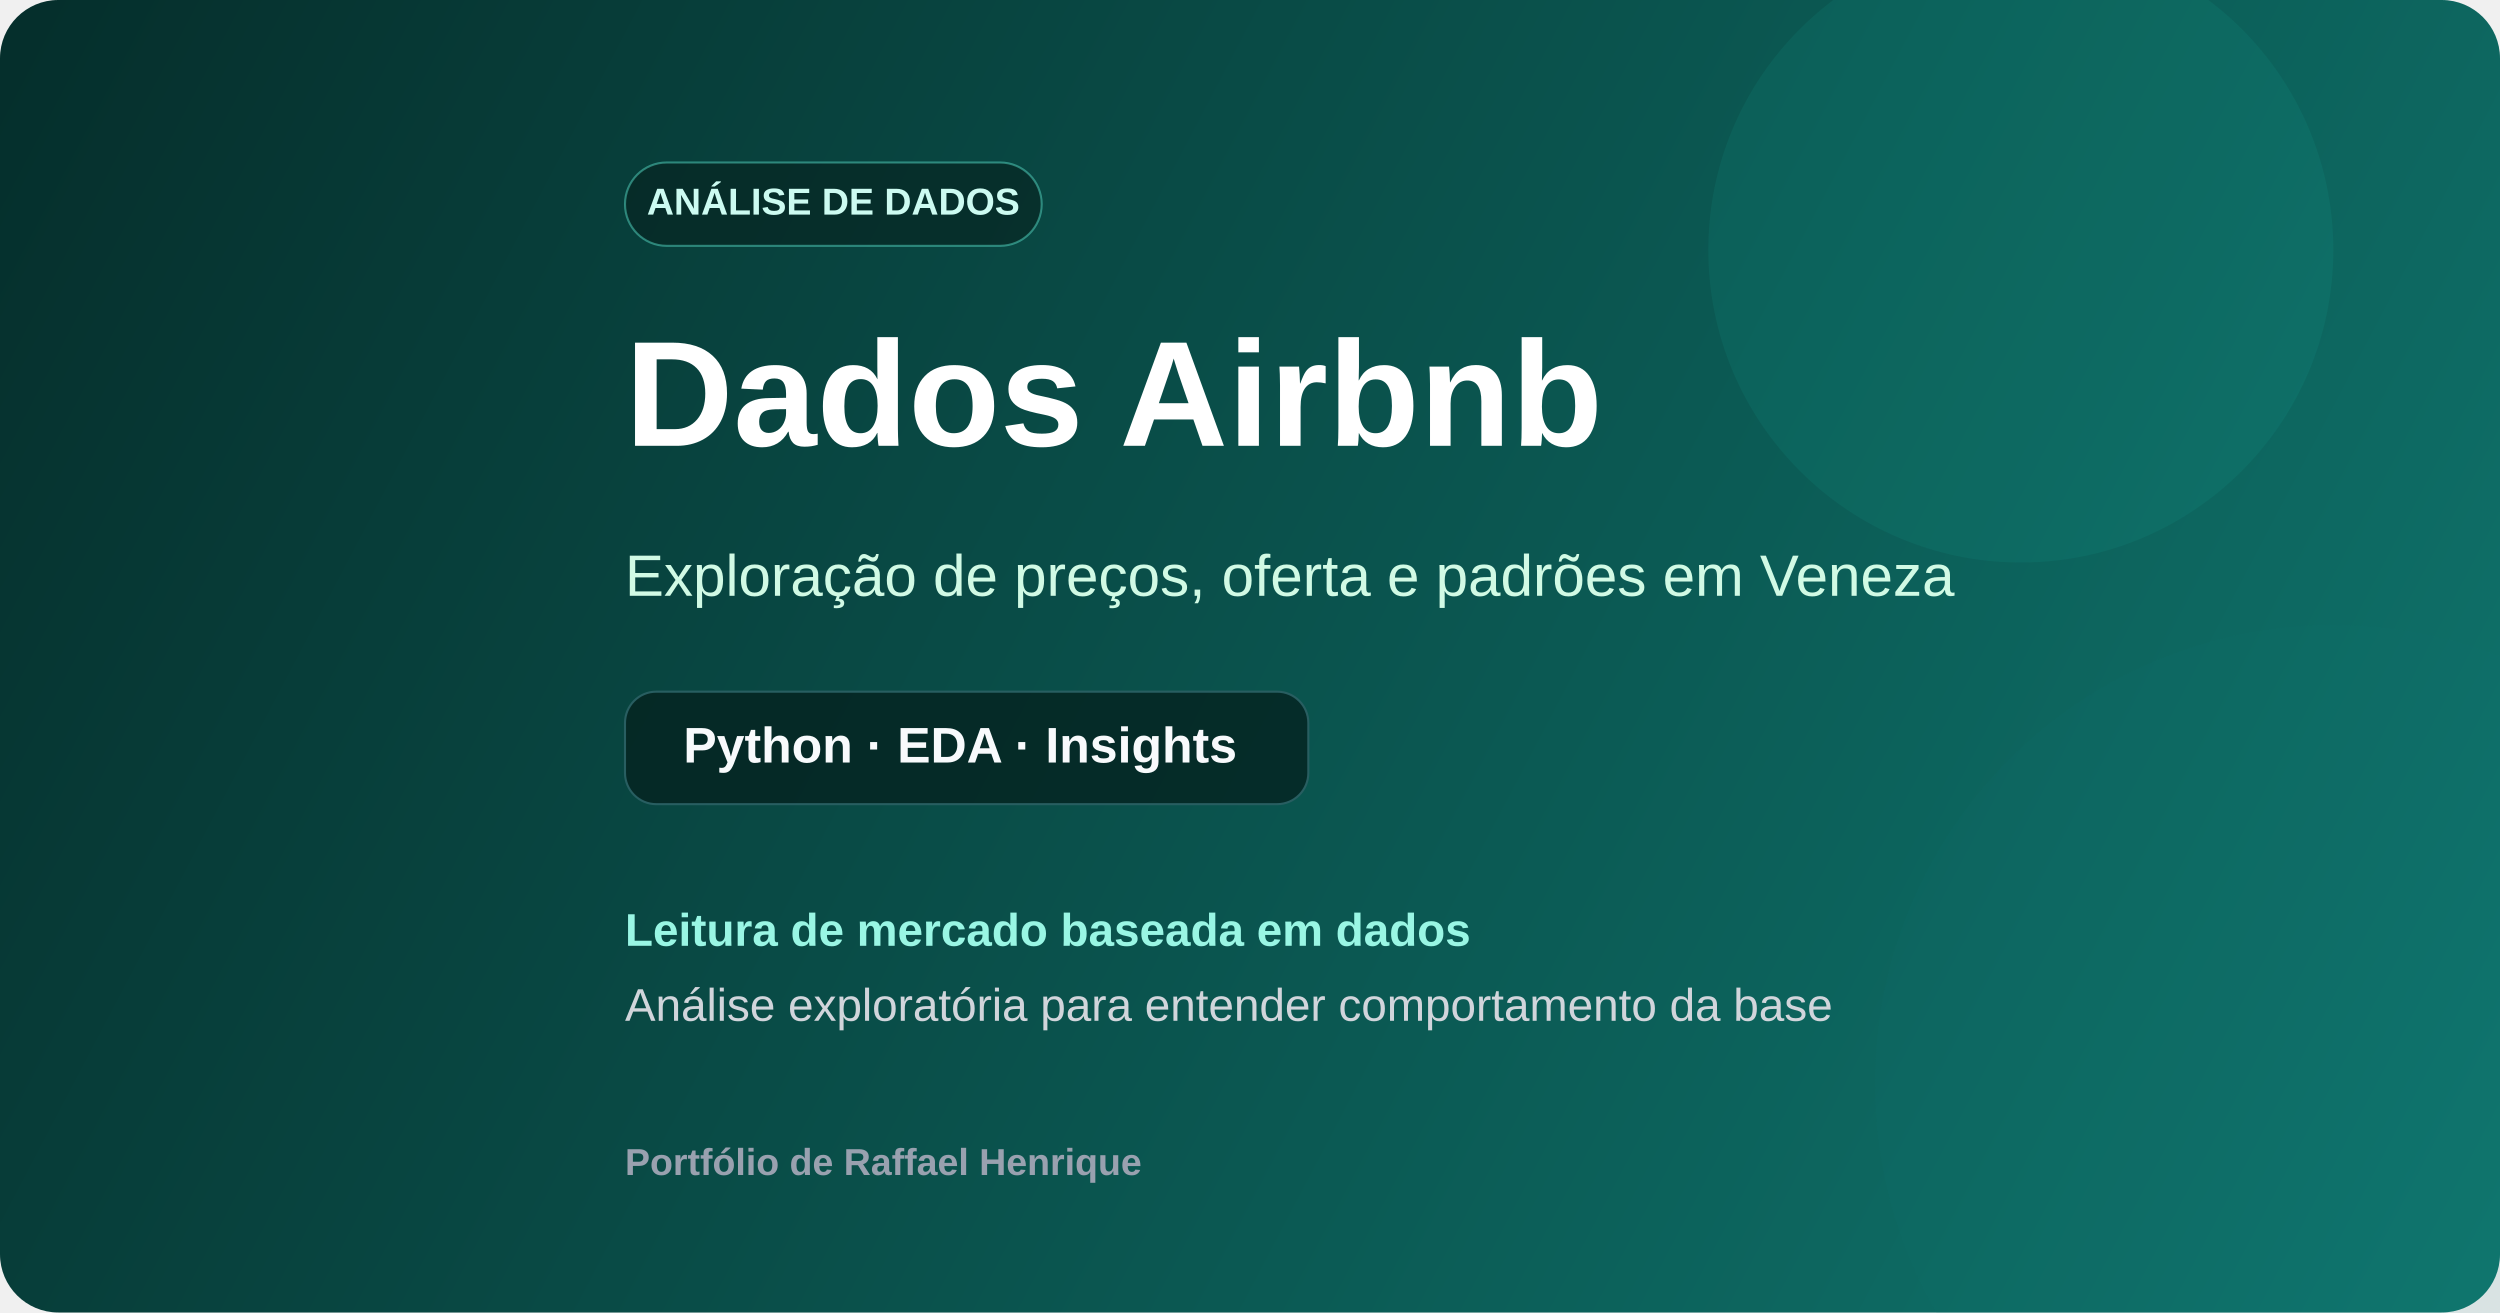
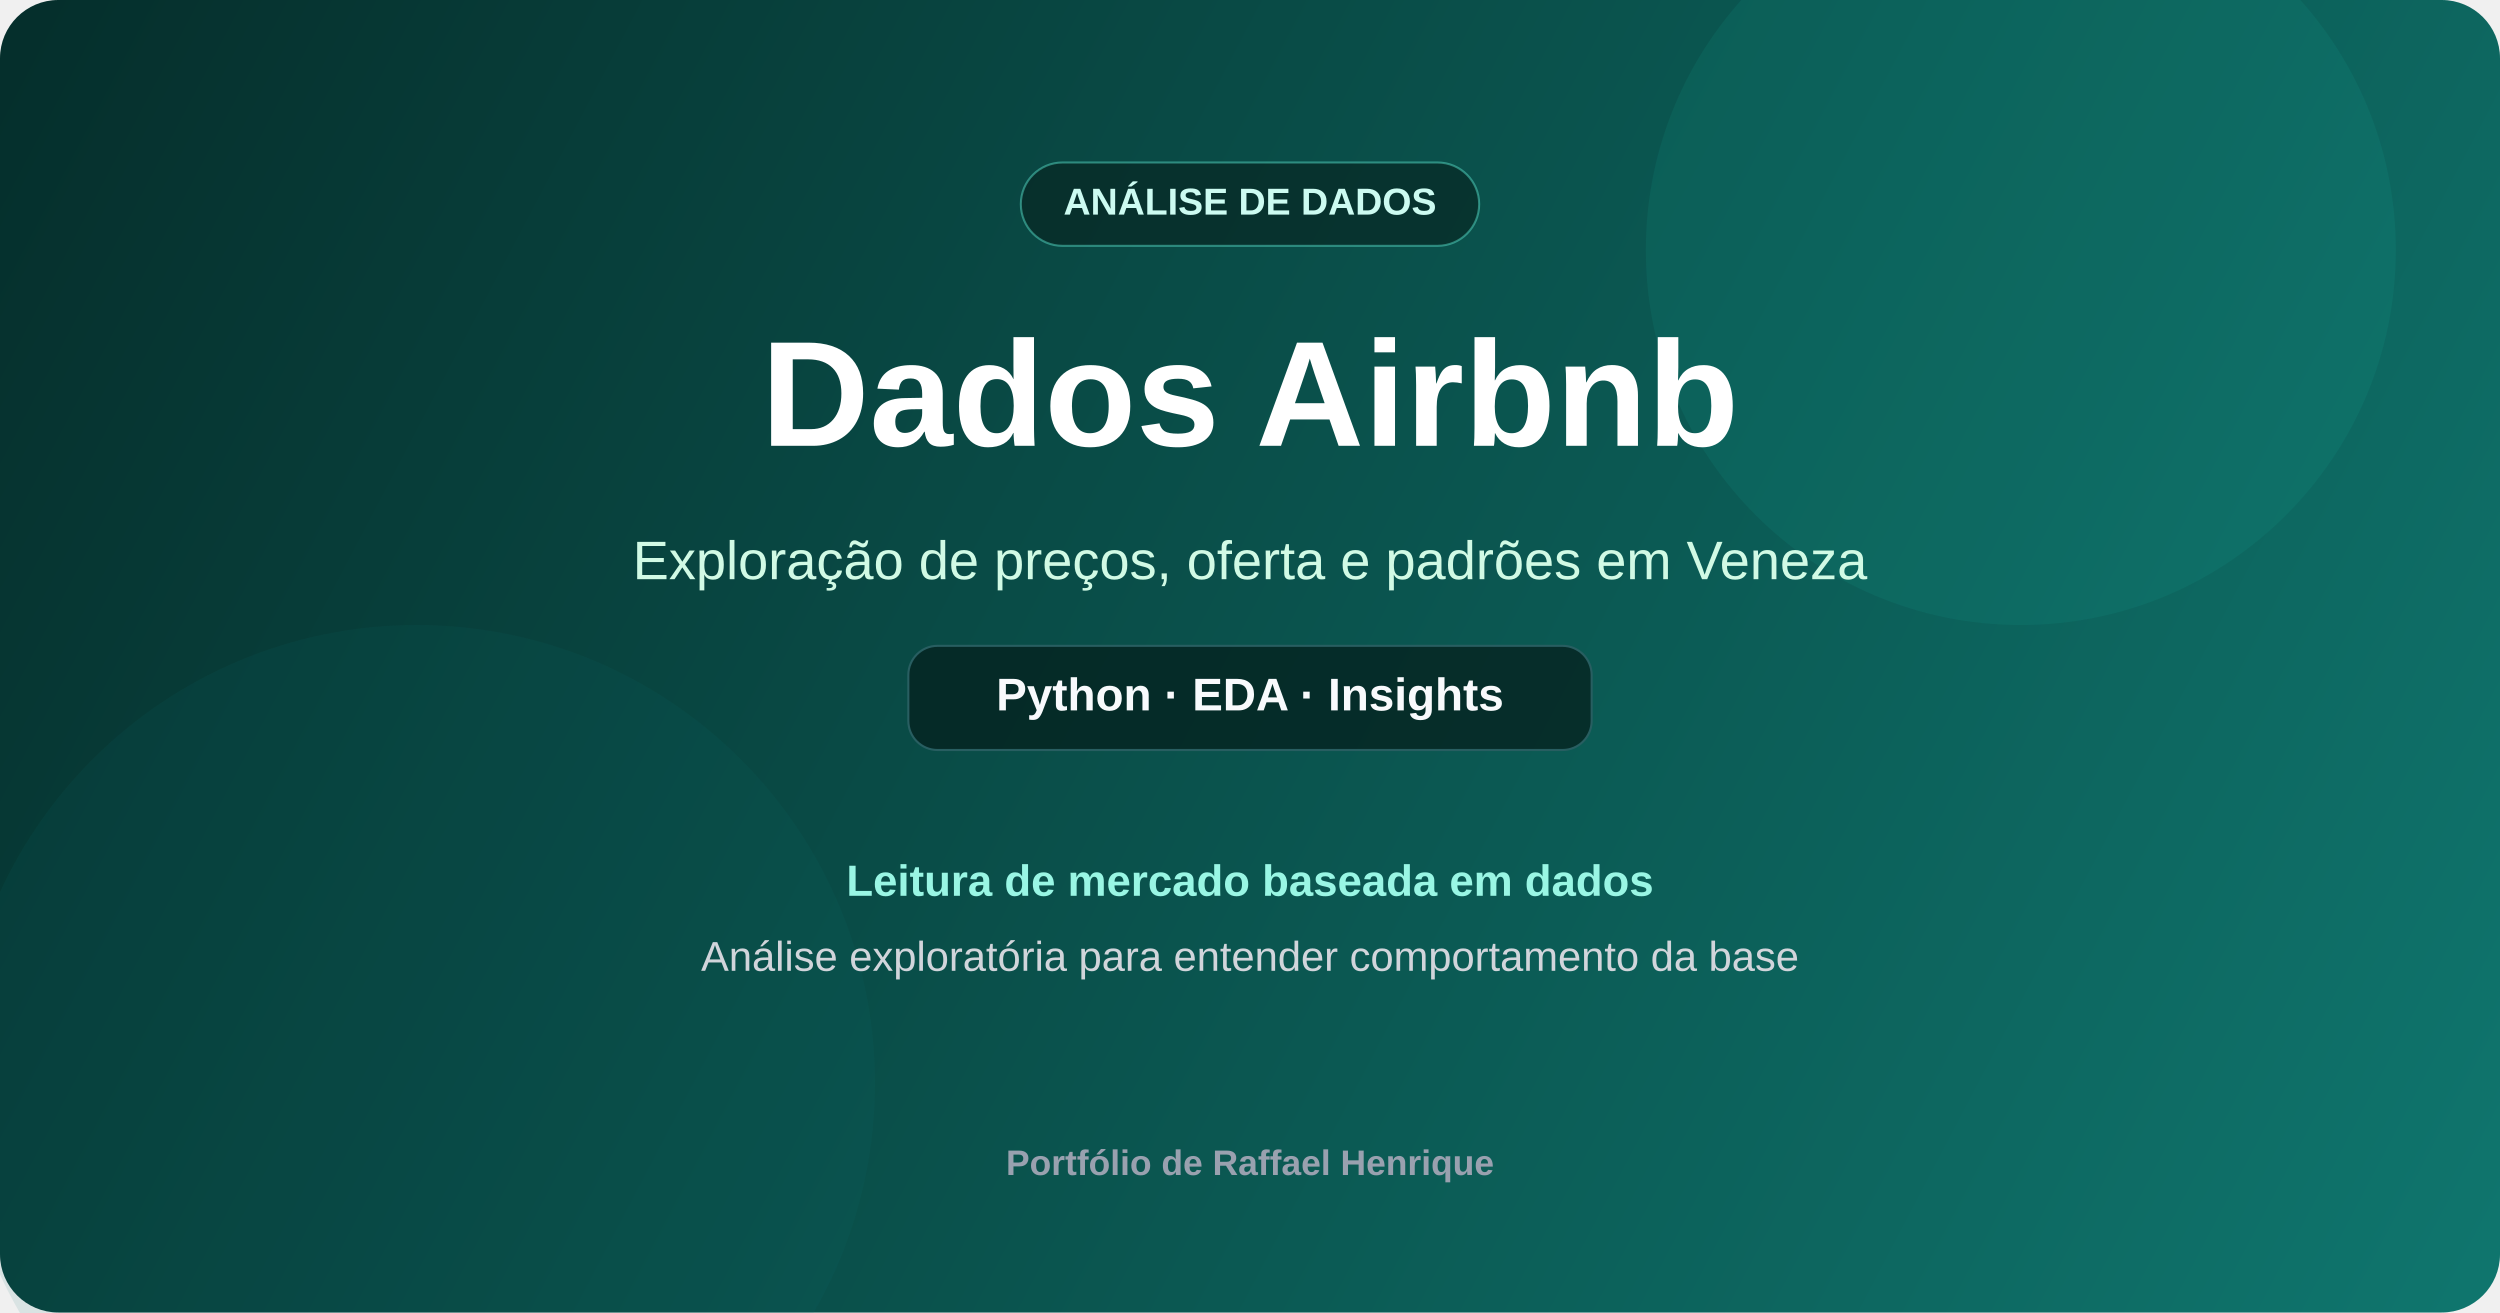
<svg xmlns="http://www.w3.org/2000/svg" width="1200" height="630" viewBox="0 0 1200 630" fill="none">
  <defs>
    <linearGradient id="bg" x1="0" y1="0" x2="1200" y2="630" gradientUnits="userSpaceOnUse">
      <stop stop-color="#052E2B" />
      <stop offset="1" stop-color="#0F766E" />
    </linearGradient>
  </defs>
  <rect width="1200" height="630" rx="28" fill="url(#bg)" />
-   <circle cx="970" cy="120" r="150" fill="#14B8A6" fill-opacity="0.10" />
-   <circle cx="1120" cy="520" r="220" fill="#0F766E" fill-opacity="0.10" />
-   <rect x="300" y="78" width="200" height="40" rx="20" fill="#06211D" fill-opacity="0.60" stroke="#5EEAD4" stroke-opacity="0.45" />
-   <text x="400" y="103" text-anchor="middle" fill="#CCFBF1" font-family="Segoe UI, Arial, sans-serif" font-size="18" font-weight="700">ANÁLISE DE DADOS</text>
-   <text x="300" y="214" fill="#FFFFFF" font-family="Segoe UI, Arial, sans-serif" font-size="72" font-weight="800">Dados Airbnb</text>
-   <text x="300" y="286" fill="#D1FAE5" font-family="Segoe UI, Arial, sans-serif" font-size="28" font-weight="500">Exploração de preços, oferta e padrões em Veneza</text>
-   <rect x="300" y="332" width="328" height="54" rx="15" fill="#04201D" fill-opacity="0.76" stroke="#285E61" />
-   <text x="328" y="366" fill="#F8FAFC" font-family="Segoe UI, Arial, sans-serif" font-size="24" font-weight="700">Python · EDA · Insights</text>
-   <text x="300" y="454" fill="#99F6E4" font-family="Segoe UI, Arial, sans-serif" font-size="22" font-weight="700">Leitura de mercado baseada em dados</text>
-   <text x="300" y="490" fill="#D1D5DB" font-family="Segoe UI, Arial, sans-serif" font-size="22" font-weight="500">Análise exploratória para entender comportamento da base</text>
-   <text x="300" y="564" fill="#99A1AF" font-family="Segoe UI, Arial, sans-serif" font-size="18" font-weight="600">Portfólio de Raffael Henrique</text>
+   <circle cx="970" cy="120" r="180" fill="#14B8A6" fill-opacity="0.10" />
+   <circle cx="200" cy="520" r="220" fill="#0F766E" fill-opacity="0.10" />
+   <rect x="490" y="78" width="220" height="40" rx="20" fill="#06211D" fill-opacity="0.60" stroke="#5EEAD4" stroke-opacity="0.45" />
+   <text x="600" y="103" text-anchor="middle" fill="#CCFBF1" font-family="Segoe UI, Arial, sans-serif" font-size="18" font-weight="700">ANÁLISE DE DADOS</text>
+   <text x="600" y="214" text-anchor="middle" fill="#FFFFFF" font-family="Segoe UI, Arial, sans-serif" font-size="72" font-weight="800">Dados Airbnb</text>
+   <text x="600" y="278" text-anchor="middle" fill="#D1FAE5" font-family="Segoe UI, Arial, sans-serif" font-size="26" font-weight="500">Exploração de preços, oferta e padrões em Veneza</text>
+   <rect x="436" y="310" width="328" height="50" rx="14" fill="#04201D" fill-opacity="0.76" stroke="#285E61" />
+   <text x="600" y="341" text-anchor="middle" fill="#F8FAFC" font-family="Segoe UI, Arial, sans-serif" font-size="22" font-weight="700">Python · EDA · Insights</text>
+   <text x="600" y="430" text-anchor="middle" fill="#99F6E4" font-family="Segoe UI, Arial, sans-serif" font-size="21" font-weight="700">Leitura de mercado baseada em dados</text>
+   <text x="600" y="466" text-anchor="middle" fill="#D1D5DB" font-family="Segoe UI, Arial, sans-serif" font-size="20" font-weight="400">Análise exploratória para entender comportamento da base</text>
+   <text x="600" y="564" text-anchor="middle" fill="#99A1AF" font-family="Segoe UI, Arial, sans-serif" font-size="17" font-weight="600">Portfólio de Raffael Henrique</text>
</svg>
